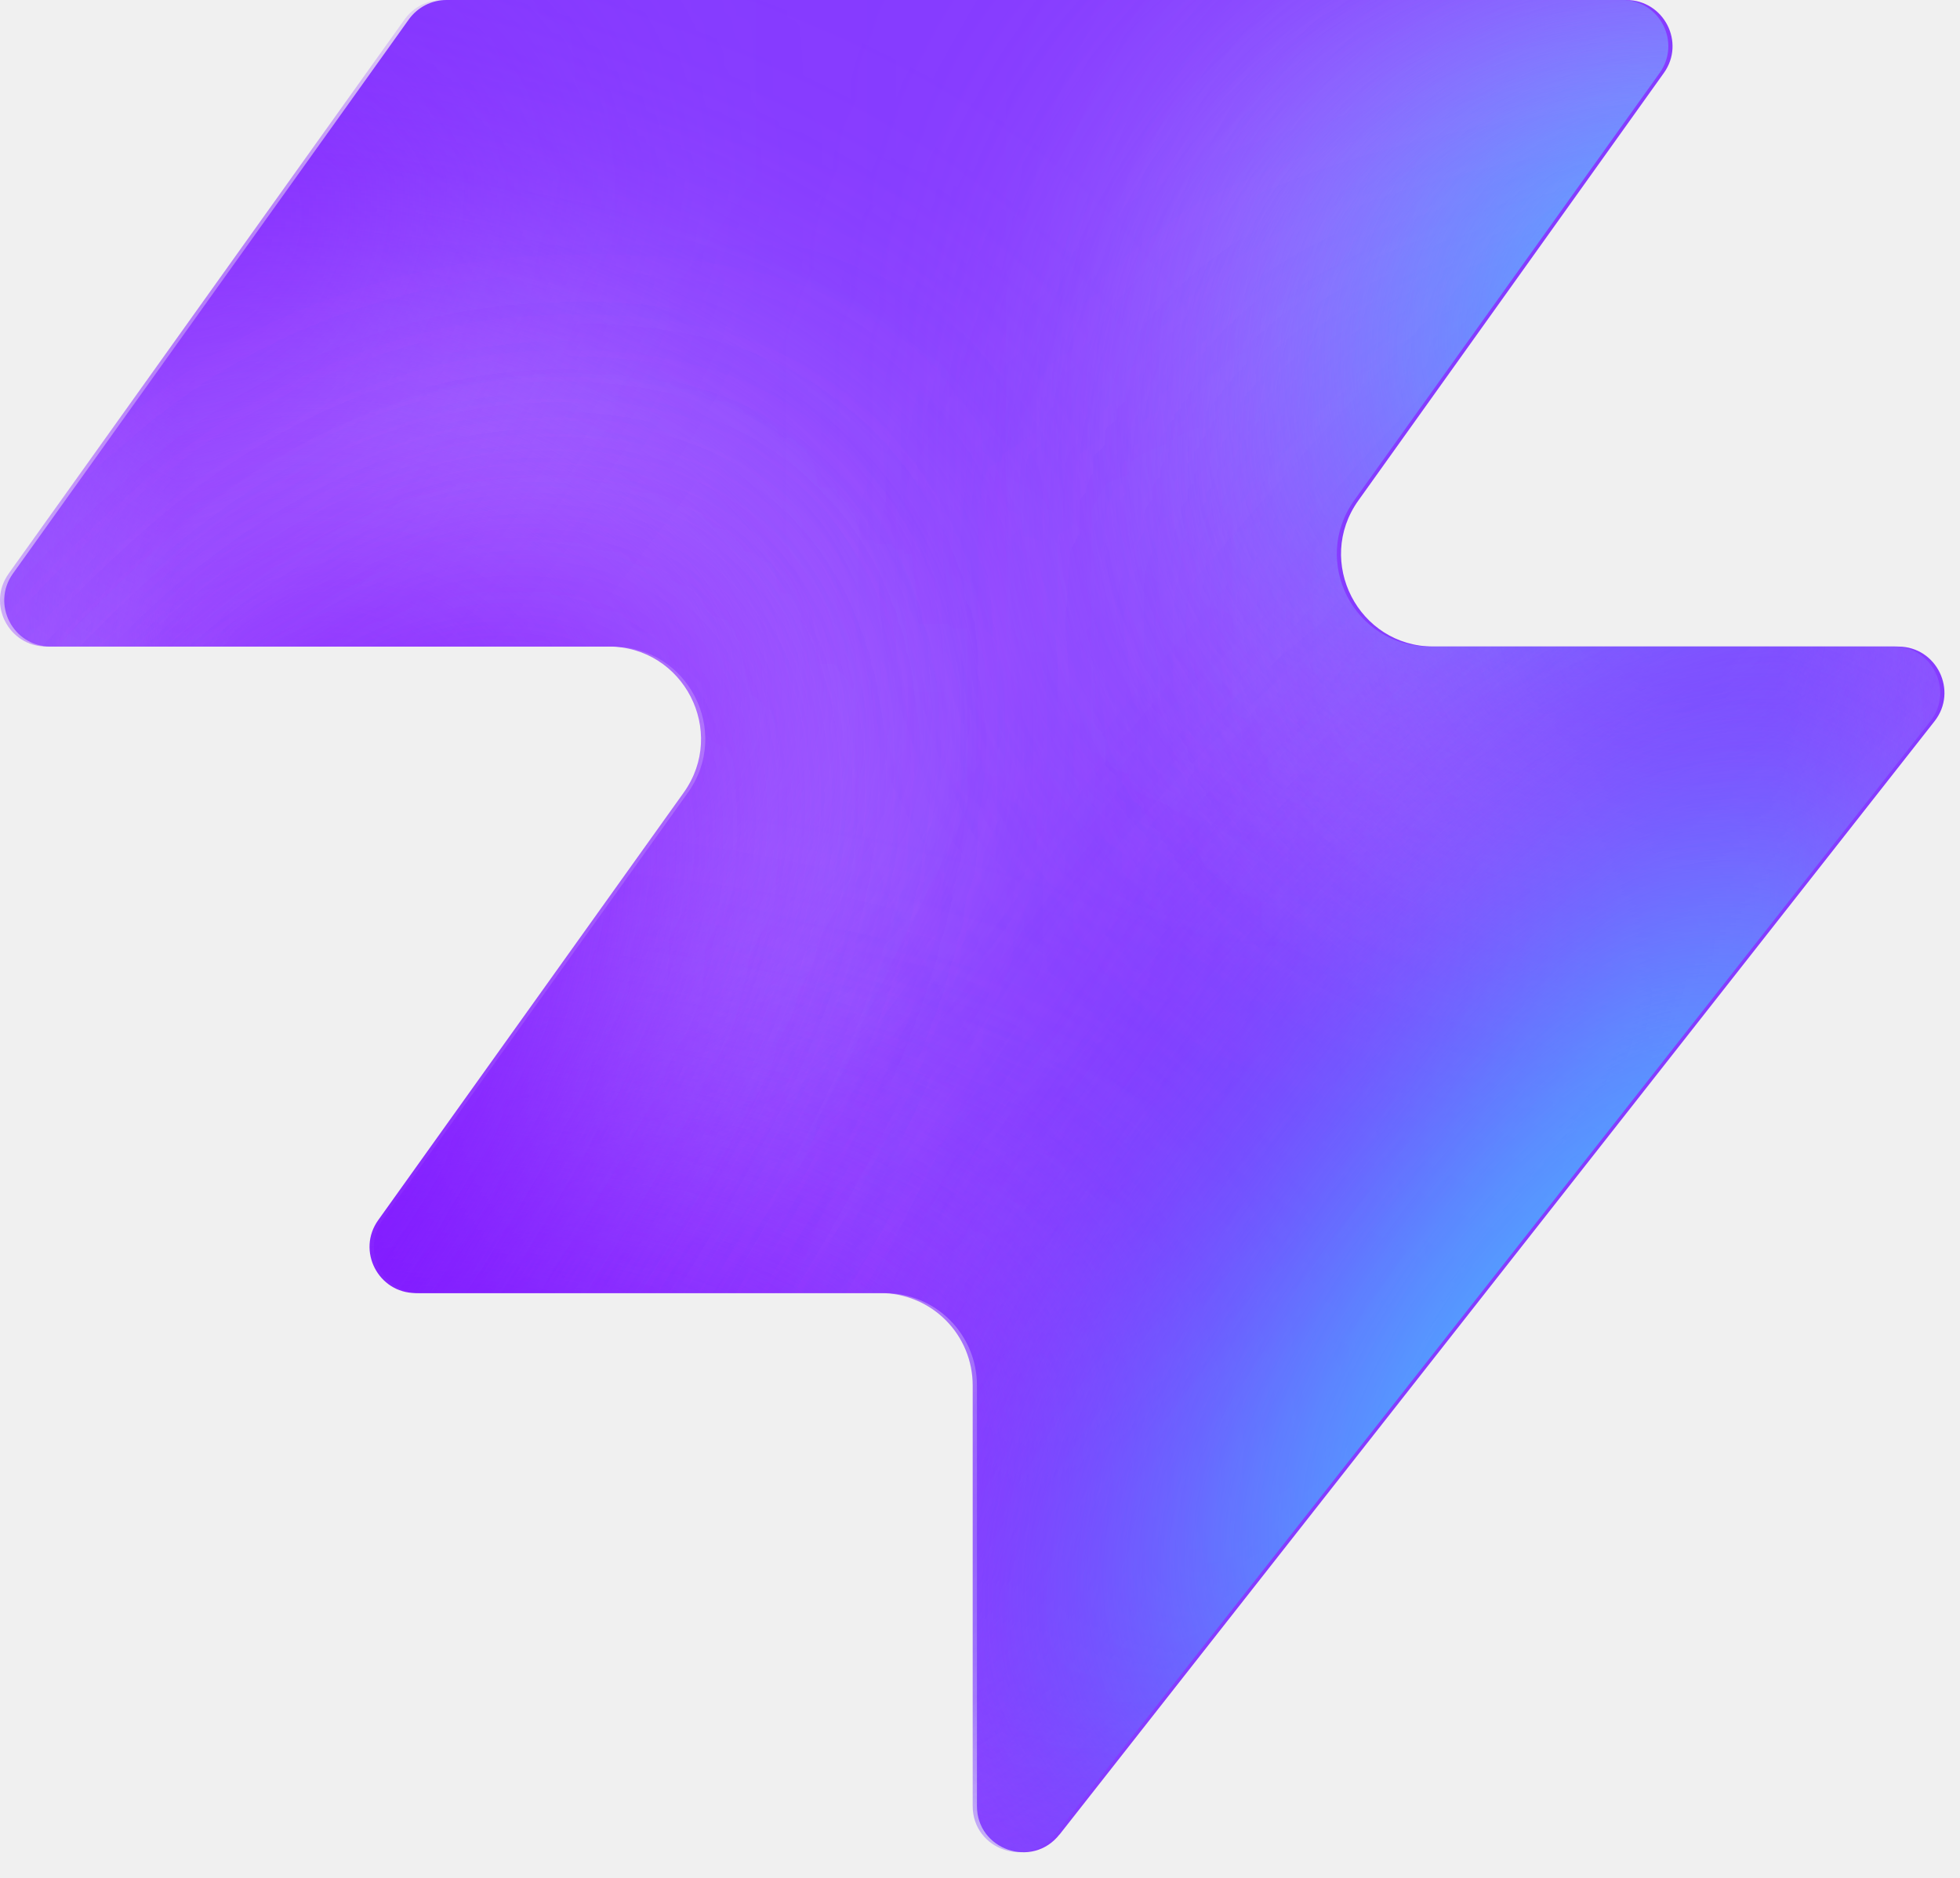
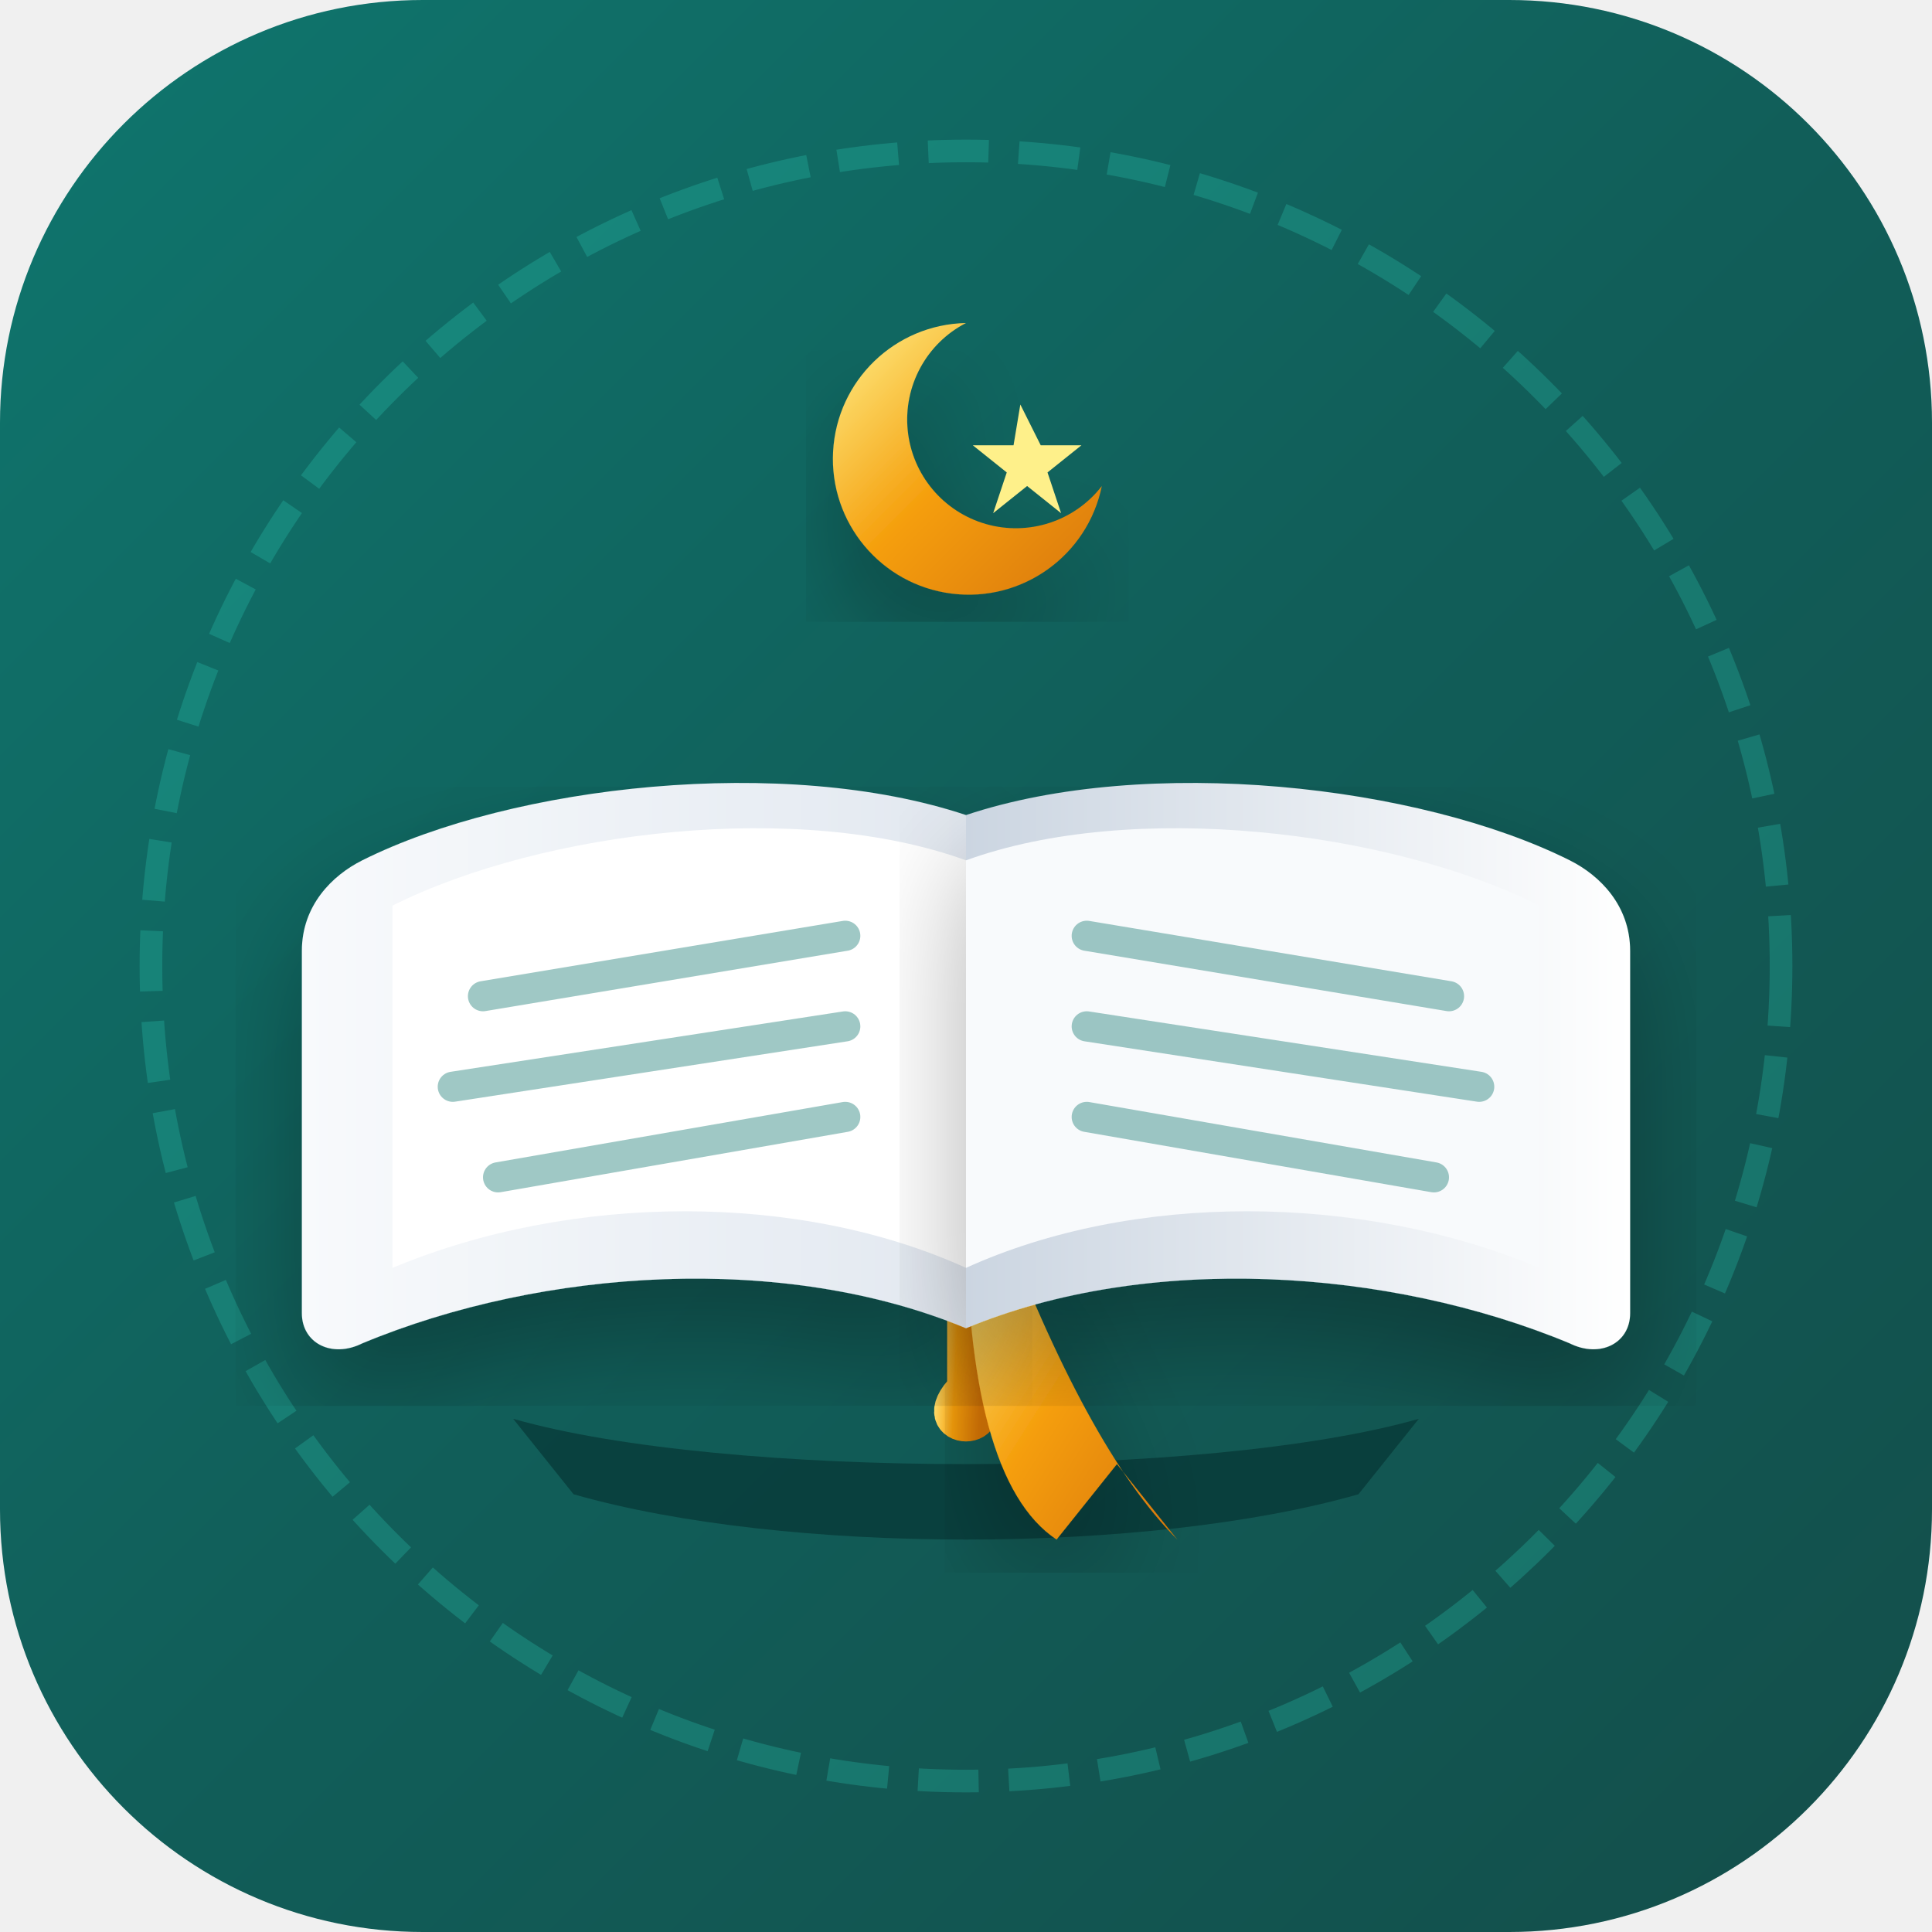
- <svg xmlns="http://www.w3.org/2000/svg" width="48" height="46" fill="none" viewBox="0 0 48 46">
-   <path fill="#863bff" d="M25.946 44.938c-.664.845-2.021.375-2.021-.698V33.937a2.26 2.26 0 0 0-2.262-2.262H10.287c-.92 0-1.456-1.04-.92-1.788l7.48-10.471c1.07-1.497 0-3.578-1.842-3.578H1.237c-.92 0-1.456-1.04-.92-1.788L10.013.474c.214-.297.556-.474.92-.474h28.894c.92 0 1.456 1.04.92 1.788l-7.48 10.471c-1.07 1.498 0 3.579 1.842 3.579h11.377c.943 0 1.473 1.088.89 1.83L25.947 44.94z" style="fill:#863bff;fill:color(display-p3 .525 .23 1);fill-opacity:1" />
-   <mask id="a" width="48" height="46" x="0" y="0" maskUnits="userSpaceOnUse" style="mask-type:alpha">
-     <path fill="#000" d="M25.842 44.938c-.664.844-2.021.375-2.021-.698V33.937a2.26 2.26 0 0 0-2.262-2.262H10.183c-.92 0-1.456-1.04-.92-1.788l7.48-10.471c1.07-1.498 0-3.579-1.842-3.579H1.133c-.92 0-1.456-1.04-.92-1.787L9.91.473c.214-.297.556-.474.92-.474h28.894c.92 0 1.456 1.04.92 1.788l-7.48 10.471c-1.07 1.498 0 3.578 1.842 3.578h11.377c.943 0 1.473 1.088.89 1.832L25.843 44.94z" style="fill:#000;fill-opacity:1" />
-   </mask>
-   <g mask="url(#a)">
-     <g filter="url(#b)">
-       <ellipse cx="5.508" cy="14.704" fill="#ede6ff" rx="5.508" ry="14.704" style="fill:#ede6ff;fill:color(display-p3 .927 .903 1);fill-opacity:1" transform="matrix(.00324 1 1 -.00324 -4.47 31.516)" />
-     </g>
-     <g filter="url(#c)">
-       <ellipse cx="10.399" cy="29.851" fill="#ede6ff" rx="10.399" ry="29.851" style="fill:#ede6ff;fill:color(display-p3 .927 .903 1);fill-opacity:1" transform="matrix(.00324 1 1 -.00324 -39.328 7.883)" />
-     </g>
-     <g filter="url(#d)">
-       <ellipse cx="5.508" cy="30.487" fill="#7e14ff" rx="5.508" ry="30.487" style="fill:#7e14ff;fill:color(display-p3 .492 .077 1);fill-opacity:1" transform="rotate(89.814 -25.913 -14.639)scale(1 -1)" />
-     </g>
-     <g filter="url(#e)">
-       <ellipse cx="5.508" cy="30.599" fill="#7e14ff" rx="5.508" ry="30.599" style="fill:#7e14ff;fill:color(display-p3 .492 .077 1);fill-opacity:1" transform="rotate(89.814 -32.644 -3.334)scale(1 -1)" />
-     </g>
-     <g filter="url(#f)">
-       <ellipse cx="5.508" cy="30.599" fill="#7e14ff" rx="5.508" ry="30.599" style="fill:#7e14ff;fill:color(display-p3 .492 .077 1);fill-opacity:1" transform="matrix(.00324 1 1 -.00324 -34.34 30.47)" />
-     </g>
-     <g filter="url(#g)">
-       <ellipse cx="14.072" cy="22.078" fill="#ede6ff" rx="14.072" ry="22.078" style="fill:#ede6ff;fill:color(display-p3 .927 .903 1);fill-opacity:1" transform="rotate(93.35 24.506 48.493)scale(-1 1)" />
-     </g>
-     <g filter="url(#h)">
-       <ellipse cx="3.47" cy="21.501" fill="#7e14ff" rx="3.47" ry="21.501" style="fill:#7e14ff;fill:color(display-p3 .492 .077 1);fill-opacity:1" transform="rotate(89.009 28.708 47.59)scale(-1 1)" />
-     </g>
-     <g filter="url(#i)">
-       <ellipse cx="3.47" cy="21.501" fill="#7e14ff" rx="3.47" ry="21.501" style="fill:#7e14ff;fill:color(display-p3 .492 .077 1);fill-opacity:1" transform="rotate(89.009 28.708 47.59)scale(-1 1)" />
-     </g>
-     <g filter="url(#j)">
-       <ellipse cx=".387" cy="8.972" fill="#7e14ff" rx="4.407" ry="29.108" style="fill:#7e14ff;fill:color(display-p3 .492 .077 1);fill-opacity:1" transform="rotate(39.51 .387 8.972)" />
-     </g>
-     <g filter="url(#k)">
-       <ellipse cx="47.523" cy="-6.092" fill="#7e14ff" rx="4.407" ry="29.108" style="fill:#7e14ff;fill:color(display-p3 .492 .077 1);fill-opacity:1" transform="rotate(37.892 47.523 -6.092)" />
-     </g>
-     <g filter="url(#l)">
-       <ellipse cx="41.412" cy="6.333" fill="#47bfff" rx="5.971" ry="9.665" style="fill:#47bfff;fill:color(display-p3 .28 .748 1);fill-opacity:1" transform="rotate(37.892 41.412 6.333)" />
-     </g>
-     <g filter="url(#m)">
-       <ellipse cx="-1.879" cy="38.332" fill="#7e14ff" rx="4.407" ry="29.108" style="fill:#7e14ff;fill:color(display-p3 .492 .077 1);fill-opacity:1" transform="rotate(37.892 -1.88 38.332)" />
-     </g>
-     <g filter="url(#n)">
-       <ellipse cx="-1.879" cy="38.332" fill="#7e14ff" rx="4.407" ry="29.108" style="fill:#7e14ff;fill:color(display-p3 .492 .077 1);fill-opacity:1" transform="rotate(37.892 -1.88 38.332)" />
-     </g>
-     <g filter="url(#o)">
-       <ellipse cx="35.651" cy="29.907" fill="#7e14ff" rx="4.407" ry="29.108" style="fill:#7e14ff;fill:color(display-p3 .492 .077 1);fill-opacity:1" transform="rotate(37.892 35.651 29.907)" />
-     </g>
-     <g filter="url(#p)">
-       <ellipse cx="38.418" cy="32.4" fill="#47bfff" rx="5.971" ry="15.297" style="fill:#47bfff;fill:color(display-p3 .28 .748 1);fill-opacity:1" transform="rotate(37.892 38.418 32.4)" />
-     </g>
-   </g>
+ <svg xmlns="http://www.w3.org/2000/svg" viewBox="0 0 128 128" width="128" height="128">
  <defs>
-     <filter id="b" width="60.045" height="41.654" x="-19.77" y="16.149" color-interpolation-filters="sRGB" filterUnits="userSpaceOnUse">
-       <feFlood flood-opacity="0" result="BackgroundImageFix" />
-       <feBlend in="SourceGraphic" in2="BackgroundImageFix" result="shape" />
-       <feGaussianBlur result="effect1_foregroundBlur_2002_17158" stdDeviation="7.659" />
-     </filter>
-     <filter id="c" width="90.34" height="51.437" x="-54.613" y="-7.533" color-interpolation-filters="sRGB" filterUnits="userSpaceOnUse">
-       <feFlood flood-opacity="0" result="BackgroundImageFix" />
-       <feBlend in="SourceGraphic" in2="BackgroundImageFix" result="shape" />
-       <feGaussianBlur result="effect1_foregroundBlur_2002_17158" stdDeviation="7.659" />
-     </filter>
-     <filter id="d" width="79.355" height="29.4" x="-49.64" y="2.03" color-interpolation-filters="sRGB" filterUnits="userSpaceOnUse">
-       <feFlood flood-opacity="0" result="BackgroundImageFix" />
-       <feBlend in="SourceGraphic" in2="BackgroundImageFix" result="shape" />
-       <feGaussianBlur result="effect1_foregroundBlur_2002_17158" stdDeviation="4.596" />
-     </filter>
-     <filter id="e" width="79.579" height="29.4" x="-45.045" y="20.029" color-interpolation-filters="sRGB" filterUnits="userSpaceOnUse">
-       <feFlood flood-opacity="0" result="BackgroundImageFix" />
-       <feBlend in="SourceGraphic" in2="BackgroundImageFix" result="shape" />
-       <feGaussianBlur result="effect1_foregroundBlur_2002_17158" stdDeviation="4.596" />
-     </filter>
-     <filter id="f" width="79.579" height="29.4" x="-43.513" y="21.178" color-interpolation-filters="sRGB" filterUnits="userSpaceOnUse">
-       <feFlood flood-opacity="0" result="BackgroundImageFix" />
-       <feBlend in="SourceGraphic" in2="BackgroundImageFix" result="shape" />
-       <feGaussianBlur result="effect1_foregroundBlur_2002_17158" stdDeviation="4.596" />
-     </filter>
-     <filter id="g" width="74.749" height="58.852" x="15.756" y="-17.901" color-interpolation-filters="sRGB" filterUnits="userSpaceOnUse">
-       <feFlood flood-opacity="0" result="BackgroundImageFix" />
-       <feBlend in="SourceGraphic" in2="BackgroundImageFix" result="shape" />
-       <feGaussianBlur result="effect1_foregroundBlur_2002_17158" stdDeviation="7.659" />
-     </filter>
-     <filter id="h" width="61.377" height="25.362" x="23.548" y="2.284" color-interpolation-filters="sRGB" filterUnits="userSpaceOnUse">
-       <feFlood flood-opacity="0" result="BackgroundImageFix" />
-       <feBlend in="SourceGraphic" in2="BackgroundImageFix" result="shape" />
-       <feGaussianBlur result="effect1_foregroundBlur_2002_17158" stdDeviation="4.596" />
-     </filter>
-     <filter id="i" width="61.377" height="25.362" x="23.548" y="2.284" color-interpolation-filters="sRGB" filterUnits="userSpaceOnUse">
-       <feFlood flood-opacity="0" result="BackgroundImageFix" />
-       <feBlend in="SourceGraphic" in2="BackgroundImageFix" result="shape" />
-       <feGaussianBlur result="effect1_foregroundBlur_2002_17158" stdDeviation="4.596" />
-     </filter>
-     <filter id="j" width="56.045" height="63.649" x="-27.636" y="-22.853" color-interpolation-filters="sRGB" filterUnits="userSpaceOnUse">
-       <feFlood flood-opacity="0" result="BackgroundImageFix" />
-       <feBlend in="SourceGraphic" in2="BackgroundImageFix" result="shape" />
-       <feGaussianBlur result="effect1_foregroundBlur_2002_17158" stdDeviation="4.596" />
-     </filter>
-     <filter id="k" width="54.814" height="64.646" x="20.116" y="-38.415" color-interpolation-filters="sRGB" filterUnits="userSpaceOnUse">
-       <feFlood flood-opacity="0" result="BackgroundImageFix" />
-       <feBlend in="SourceGraphic" in2="BackgroundImageFix" result="shape" />
-       <feGaussianBlur result="effect1_foregroundBlur_2002_17158" stdDeviation="4.596" />
-     </filter>
-     <filter id="l" width="33.541" height="35.313" x="24.641" y="-11.323" color-interpolation-filters="sRGB" filterUnits="userSpaceOnUse">
-       <feFlood flood-opacity="0" result="BackgroundImageFix" />
-       <feBlend in="SourceGraphic" in2="BackgroundImageFix" result="shape" />
-       <feGaussianBlur result="effect1_foregroundBlur_2002_17158" stdDeviation="4.596" />
-     </filter>
-     <filter id="m" width="54.814" height="64.646" x="-29.286" y="6.009" color-interpolation-filters="sRGB" filterUnits="userSpaceOnUse">
-       <feFlood flood-opacity="0" result="BackgroundImageFix" />
-       <feBlend in="SourceGraphic" in2="BackgroundImageFix" result="shape" />
-       <feGaussianBlur result="effect1_foregroundBlur_2002_17158" stdDeviation="4.596" />
-     </filter>
-     <filter id="n" width="54.814" height="64.646" x="-29.286" y="6.009" color-interpolation-filters="sRGB" filterUnits="userSpaceOnUse">
-       <feFlood flood-opacity="0" result="BackgroundImageFix" />
-       <feBlend in="SourceGraphic" in2="BackgroundImageFix" result="shape" />
-       <feGaussianBlur result="effect1_foregroundBlur_2002_17158" stdDeviation="4.596" />
-     </filter>
-     <filter id="o" width="54.814" height="64.646" x="8.244" y="-2.416" color-interpolation-filters="sRGB" filterUnits="userSpaceOnUse">
-       <feFlood flood-opacity="0" result="BackgroundImageFix" />
-       <feBlend in="SourceGraphic" in2="BackgroundImageFix" result="shape" />
-       <feGaussianBlur result="effect1_foregroundBlur_2002_17158" stdDeviation="4.596" />
-     </filter>
-     <filter id="p" width="39.409" height="43.623" x="18.713" y="10.588" color-interpolation-filters="sRGB" filterUnits="userSpaceOnUse">
-       <feFlood flood-opacity="0" result="BackgroundImageFix" />
-       <feBlend in="SourceGraphic" in2="BackgroundImageFix" result="shape" />
-       <feGaussianBlur result="effect1_foregroundBlur_2002_17158" stdDeviation="4.596" />
+     <linearGradient id="bgGrad" x1="0%" y1="0%" x2="100%" y2="100%">
+       <stop offset="0%" stop-color="#0f766e" />
+       <stop offset="50%" stop-color="#115e59" />
+       <stop offset="100%" stop-color="#134e4a" />
+     </linearGradient>
+     <linearGradient id="goldGrad" x1="0%" y1="0%" x2="100%" y2="100%">
+       <stop offset="0%" stop-color="#fef08a" />
+       <stop offset="50%" stop-color="#f59e0b" />
+       <stop offset="100%" stop-color="#d97706" />
+     </linearGradient>
+     <linearGradient id="pageGradLeft" x1="0%" y1="0%" x2="100%" y2="0%">
+       <stop offset="0%" stop-color="#f8fafc" />
+       <stop offset="100%" stop-color="#e2e8f0" />
+     </linearGradient>
+     <linearGradient id="pageGradRight" x1="0%" y1="0%" x2="100%" y2="0%">
+       <stop offset="0%" stop-color="#cbd5e1" />
+       <stop offset="100%" stop-color="#ffffff" />
+     </linearGradient>
+     <filter id="shadow" x="-10%" y="-10%" width="120%" height="120%">
+       <feDropShadow dx="0" dy="4" stdDeviation="4" flood-opacity="0.3" />
    </filter>
  </defs>
+   <rect width="128" height="128" rx="28" fill="url(#bgGrad)" />
+   <circle cx="64" cy="64" r="54" fill="none" stroke="#2dd4bf" stroke-width="1.5" stroke-opacity="0.25" stroke-dasharray="4 2" />
+   <path d="M34 94 C48 98 80 98 94 94 L90 99 C76 103 52 103 38 99 Z" fill="#042f2e" opacity="0.6" />
+   <path d="M64 56 L64 92 C61 95 67 95 64 92 Z" stroke="url(#goldGrad)" stroke-width="2.5" stroke-linecap="round" />
+   <path d="M64 80 Q64 98 70 102 L74 97 L78 102 Q72 96 66 80 Z" fill="url(#goldGrad)" filter="url(#shadow)" />
+   <path d="M64 54 C52 50 34 52 24 57 C22 58 20 60 20 63 L20 87 C20 89 22 90 24 89 C36 84 52 83 64 88 Z" fill="url(#pageGradLeft)" filter="url(#shadow)" />
+   <path d="M64 57 C53 53 36 55 26 60 L26 84 C38 79 53 79 64 84 Z" fill="#ffffff" />
+   <path d="M64 54 C76 50 94 52 104 57 C106 58 108 60 108 63 L108 87 C108 89 106 90 104 89 C92 84 76 83 64 88 Z" fill="url(#pageGradRight)" filter="url(#shadow)" />
+   <path d="M64 57 C75 53 92 55 102 60 L102 84 C90 79 75 79 64 84 Z" fill="#f8fafc" />
+   <line x1="32" y1="66" x2="56" y2="62" stroke="#0f766e" stroke-width="2" stroke-linecap="round" opacity="0.4" />
+   <line x1="30" y1="72" x2="56" y2="68" stroke="#0f766e" stroke-width="2" stroke-linecap="round" opacity="0.4" />
+   <line x1="33" y1="78" x2="56" y2="74" stroke="#0f766e" stroke-width="2" stroke-linecap="round" opacity="0.4" />
+   <line x1="72" y1="62" x2="96" y2="66" stroke="#0f766e" stroke-width="2" stroke-linecap="round" opacity="0.4" />
+   <line x1="72" y1="68" x2="98" y2="72" stroke="#0f766e" stroke-width="2" stroke-linecap="round" opacity="0.4" />
+   <line x1="72" y1="74" x2="95" y2="78" stroke="#0f766e" stroke-width="2" stroke-linecap="round" opacity="0.4" />
+   <g transform="translate(64, 34) scale(0.9)">
+     <path d="M0 -14 A10 10 0 1 0 10 -2 A8 8 0 1 1 0 -14 Z" fill="url(#goldGrad)" filter="url(#shadow)" />
+     <path d="M4 -8 L5.5 -5 L8.5 -5 L6 -3 L7 0 L4.5 -2 L2 0 L3 -3 L0.5 -5 L3.5 -5 Z" fill="#fef08a" />
+   </g>
</svg>
